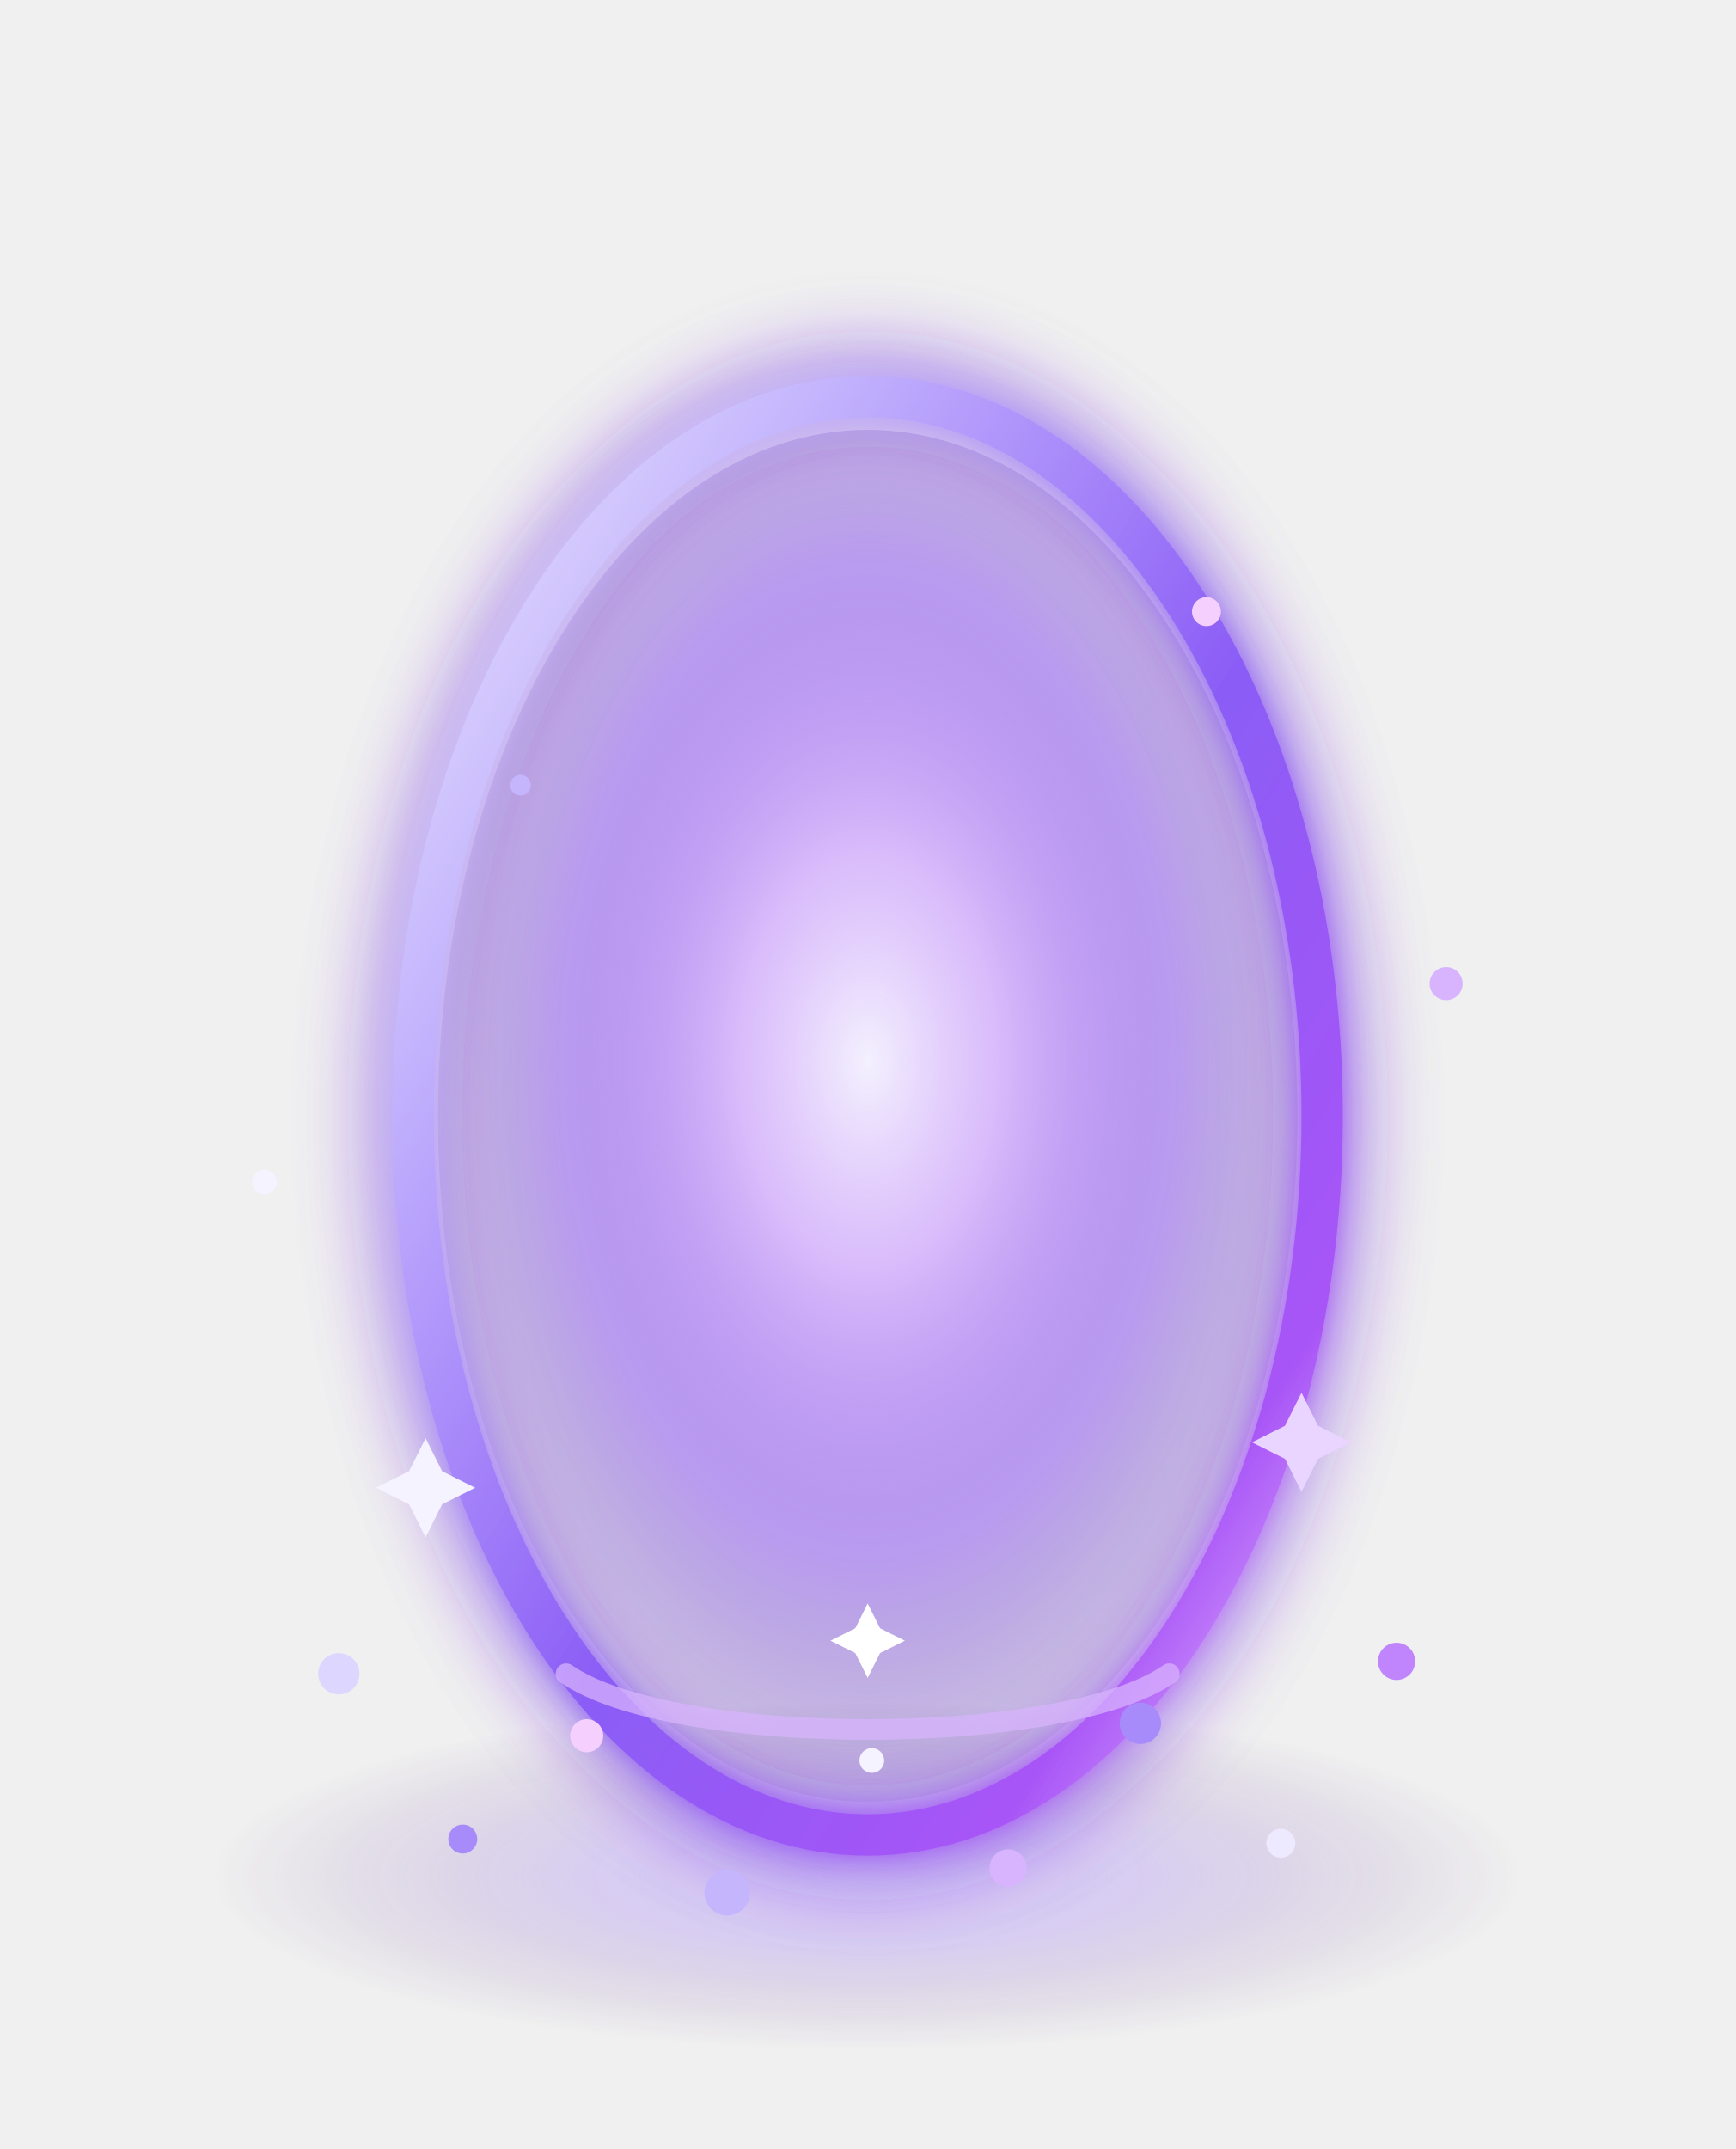
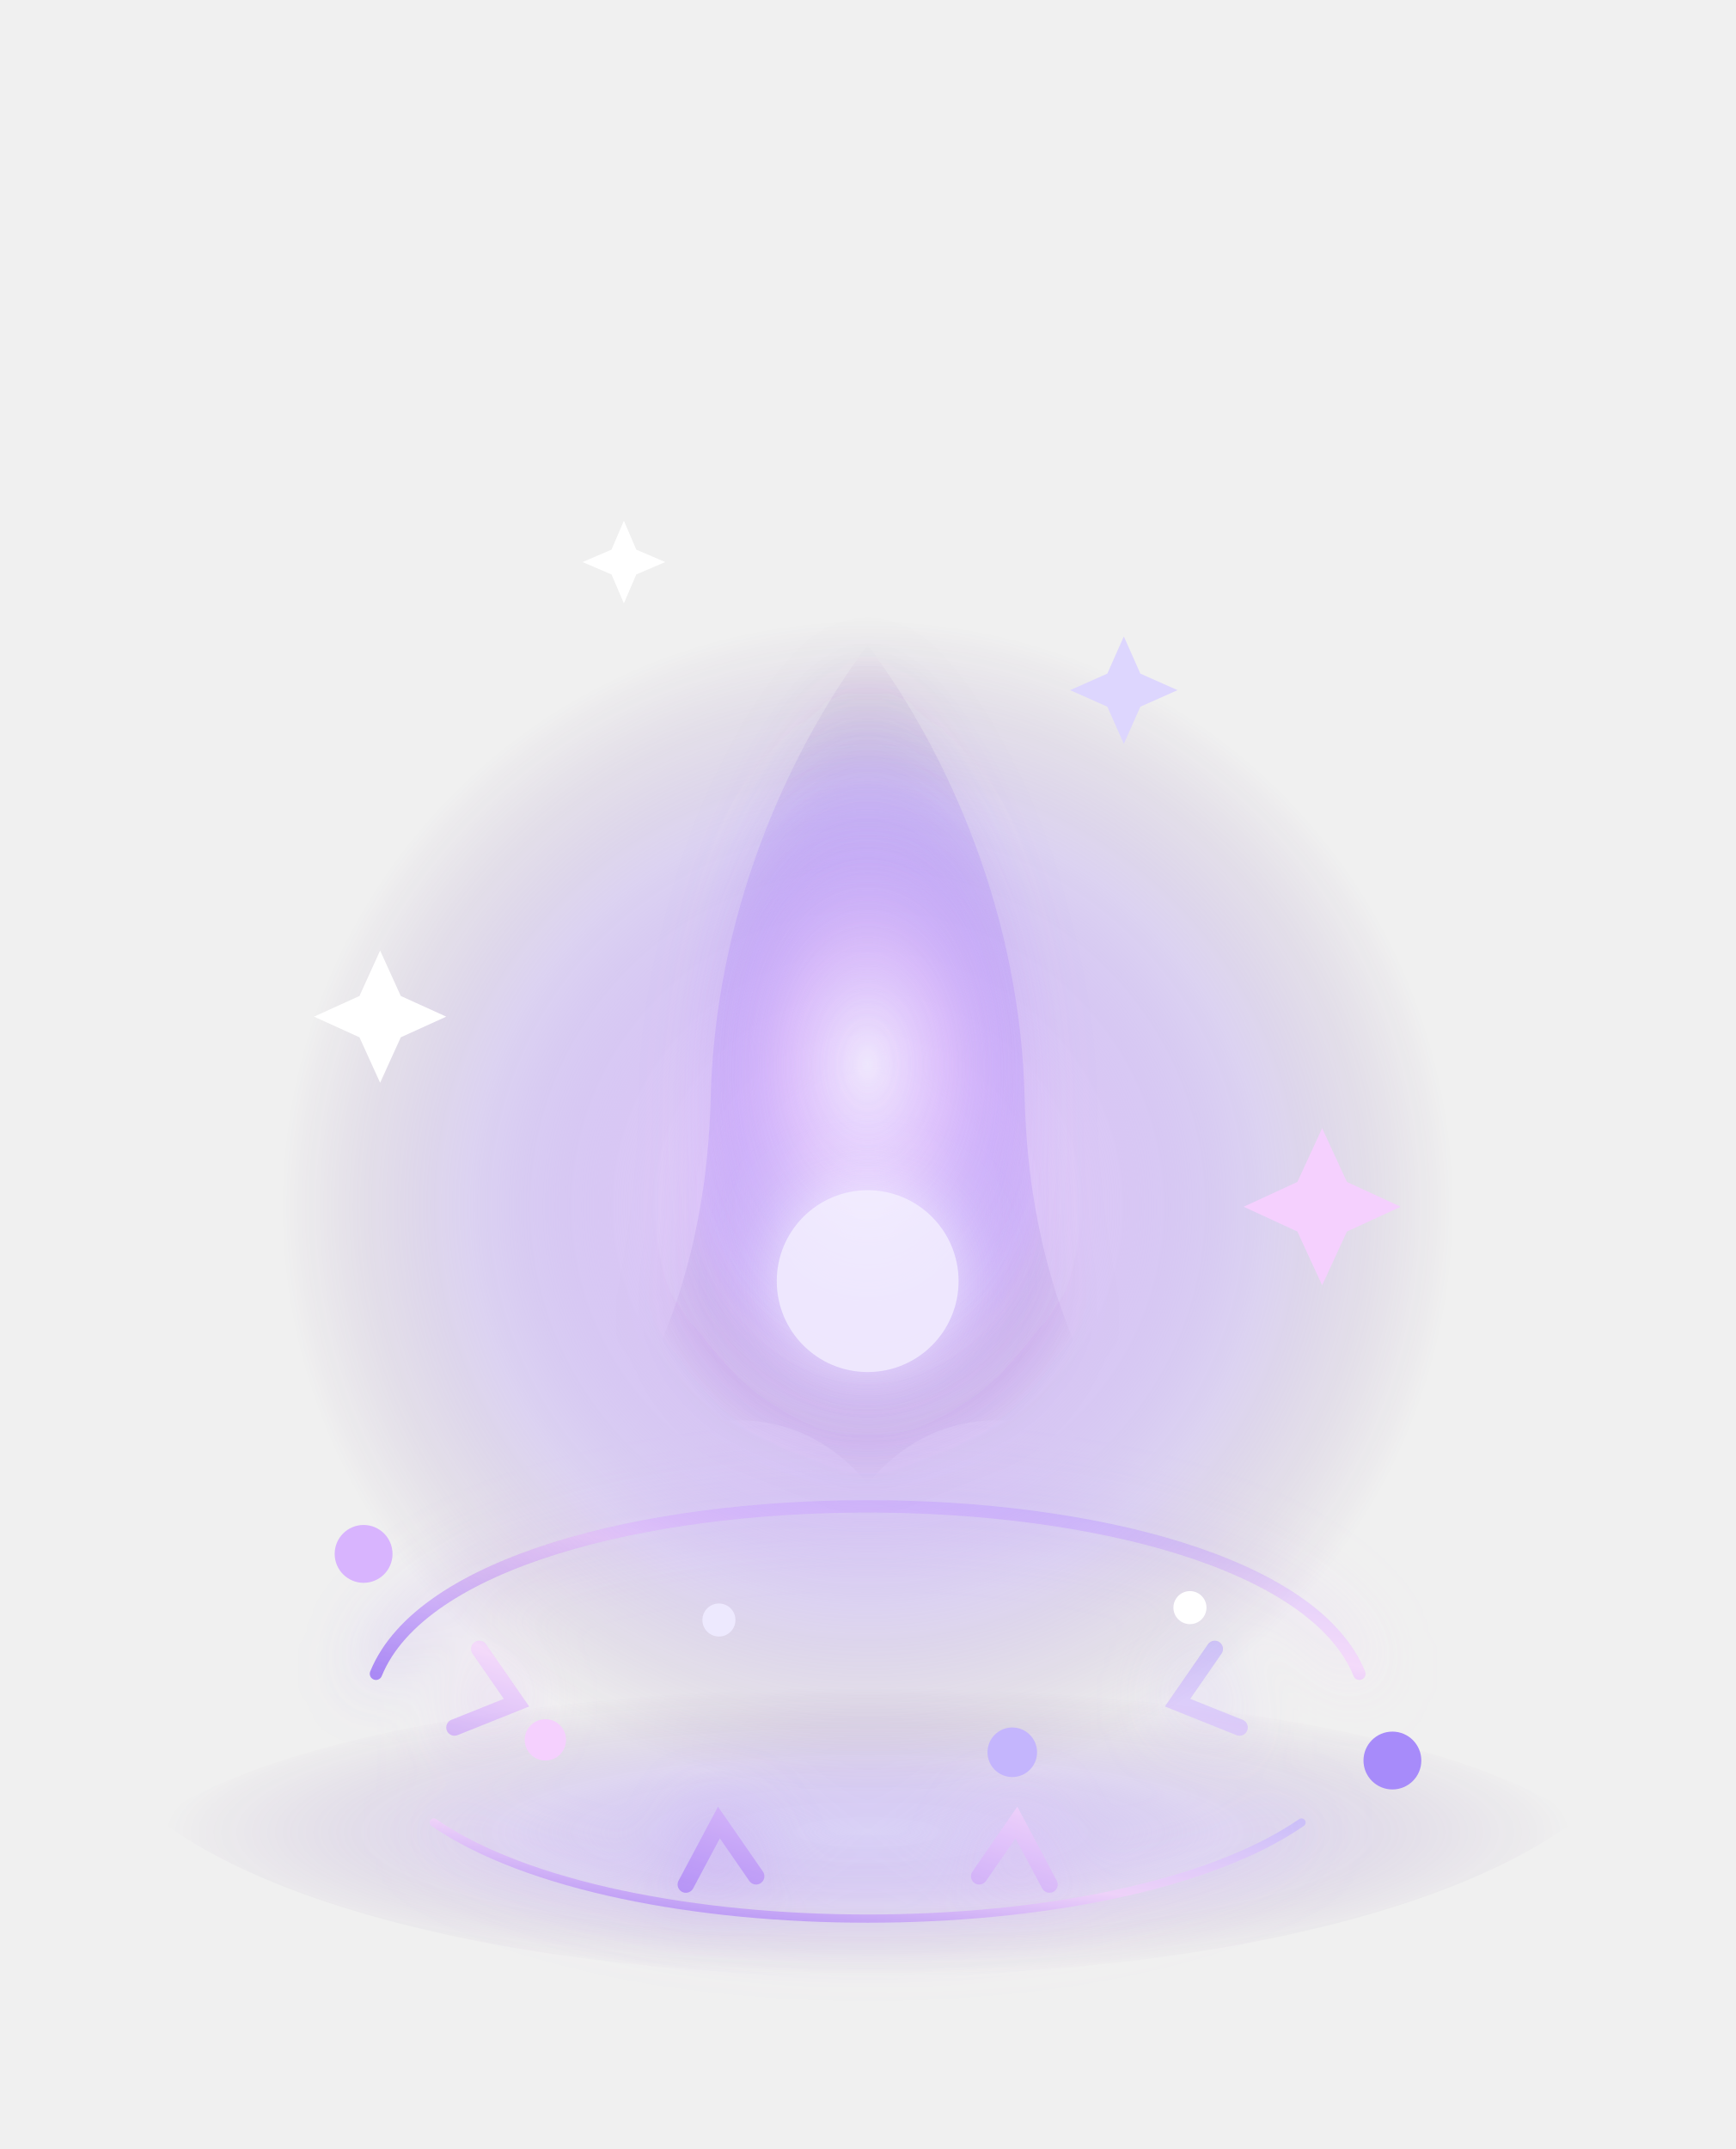
<svg xmlns="http://www.w3.org/2000/svg" viewBox="0 0 420 520" role="img" aria-labelledby="title description">
  <defs>
-     <radialGradient id="groundGlow" cx="50%" cy="50%" r="50%">
-       <stop offset="0" stop-color="#c4b5fd" stop-opacity=".48" />
-       <stop offset=".42" stop-color="#8b5cf6" stop-opacity=".23" />
+     <radialGradient id="aura">
+       <stop offset="0" stop-color="#f5f3ff" stop-opacity=".86" />
+       <stop offset=".28" stop-color="#d8b4fe" stop-opacity=".58" />
+       <stop offset=".68" stop-color="#8b5cf6" stop-opacity=".2" />
      <stop offset="1" stop-color="#3b0764" stop-opacity="0" />
    </radialGradient>
-     <radialGradient id="portalCore" cx="50%" cy="46%" r="58%">
-       <stop offset="0" stop-color="#f5f3ff" stop-opacity=".92" />
-       <stop offset=".26" stop-color="#d8b4fe" stop-opacity=".78" />
-       <stop offset=".62" stop-color="#7c3aed" stop-opacity=".38" />
-       <stop offset="1" stop-color="#2e1065" stop-opacity=".02" />
+     <radialGradient id="floor">
+       <stop offset="0" stop-color="#c4b5fd" stop-opacity=".5" />
+       <stop offset=".5" stop-color="#8b5cf6" stop-opacity=".18" />
+       <stop offset="1" stop-color="#3b0764" stop-opacity="0" />
    </radialGradient>
-     <linearGradient id="portalRim" x1="0" y1="0" x2="1" y2="1">
-       <stop offset="0" stop-color="#ede9fe" />
-       <stop offset=".22" stop-color="#c4b5fd" />
-       <stop offset=".55" stop-color="#8b5cf6" />
-       <stop offset=".82" stop-color="#a855f7" />
-       <stop offset="1" stop-color="#f5d0fe" />
+     <linearGradient id="energy" x1="0" y1="1" x2="1" y2="0">
+       <stop stop-color="#8b5cf6" />
+       <stop offset=".52" stop-color="#f5d0fe" />
+       <stop offset="1" stop-color="#c4b5fd" />
    </linearGradient>
-     <filter id="softGlow" x="-35%" y="-25%" width="170%" height="160%">
-       <feGaussianBlur stdDeviation="8" />
-     </filter>
-     <filter id="rimGlow" x="-30%" y="-20%" width="160%" height="150%">
-       <feGaussianBlur stdDeviation="3.5" result="blur" />
+     <filter id="glow" x="-60%" y="-60%" width="220%" height="220%">
+       <feGaussianBlur stdDeviation="8" result="b" />
      <feMerge>
-         <feMergeNode in="blur" />
+         <feMergeNode in="b" />
        <feMergeNode in="SourceGraphic" />
      </feMerge>
    </filter>
  </defs>
  <style>
-     .portal-breathe{transform-origin:210px 270px;animation:portal-breathe 3.6s ease-in-out infinite}
-     .portal-shimmer{animation:portal-shimmer 2.8s ease-in-out infinite}
-     .soul-mote{transform-box:fill-box;transform-origin:center;animation:soul-rise 3.4s ease-in-out infinite}
-     .soul-mote:nth-of-type(2n){animation-duration:4.1s}
-     .soul-mote:nth-of-type(3n){animation-duration:3.8s}
-     @keyframes portal-breathe{0%,100%{transform:scale(.985);opacity:.82}50%{transform:scale(1.018);opacity:1}}
-     @keyframes portal-shimmer{0%,100%{opacity:.42}50%{opacity:.86}}
-     @keyframes soul-rise{0%{opacity:0;transform:translateY(18px) scale(.55)}28%{opacity:.9}78%{opacity:.42}100%{opacity:0;transform:translateY(-58px) scale(1.08)}}
-     @media (prefers-reduced-motion:reduce){.portal-breathe,.portal-shimmer,.soul-mote{animation:none}.portal-breathe{opacity:.94}.portal-shimmer{opacity:.62}.soul-mote{opacity:.58}}
+     .exchange-aura{transform-origin:210px 300px;animation:portal-breathe 3.6s ease-in-out infinite}.rune{transform-origin:210px 408px;animation:rune-drift 10s linear infinite}.soul-mote{transform-box:fill-box;transform-origin:center;animation:soul-rise 3.8s ease-in-out infinite}.soul-mote:nth-child(2n){animation-duration:4.7s}.soul-mote:nth-child(3n){animation-delay:-2.1s}.spark{animation:twinkle 2.4s ease-in-out infinite}.spark:nth-child(2n){animation-delay:-1.2s}
+     @keyframes portal-breathe{0%,100%{opacity:.72;transform:scale(.94)}50%{opacity:1;transform:scale(1.04)}}@keyframes rune-drift{to{transform:rotate(360deg)}}@keyframes soul-rise{0%{opacity:0;transform:translateY(24px) scale(.5)}30%{opacity:.9}100%{opacity:0;transform:translateY(-92px) scale(1.15)}}@keyframes twinkle{0%,100%{opacity:.25;transform:scale(.7)}50%{opacity:1;transform:scale(1.2)}}
+     @media (prefers-reduced-motion:reduce){.exchange-aura,.rune,.soul-mote,.spark{animation:none}.exchange-aura{opacity:.9}.soul-mote,.spark{opacity:.7}}
  </style>
-   <ellipse cx="210" cy="454" rx="160" ry="42" fill="url(#groundGlow)" />
-   <ellipse cx="210" cy="270" rx="122" ry="188" fill="#8b5cf6" opacity=".18" filter="url(#softGlow)" />
-   <g class="portal-breathe">
-     <ellipse cx="210" cy="270" rx="104" ry="166" fill="url(#portalCore)" />
-     <ellipse cx="210" cy="270" rx="112" ry="176" fill="none" stroke="#6d28d9" stroke-opacity=".32" stroke-width="20" filter="url(#softGlow)" />
-     <ellipse cx="210" cy="270" rx="110" ry="174" fill="none" stroke="url(#portalRim)" stroke-width="10" filter="url(#rimGlow)" />
-     <path d="M137 405c26 18 120 18 146 0" fill="none" stroke="#d8b4fe" stroke-opacity=".72" stroke-width="5" stroke-linecap="round" />
+   <path d="M38 440c60-42 284-42 344 0-67 51-277 51-344 0z" fill="url(#floor)" />
+   <g class="rune" fill="none" stroke="url(#energy)" stroke-linecap="round" opacity=".7" filter="url(#glow)">
+     <path d="M91 405c22-54 216-54 238 0" stroke-width="3" />
+     <path d="M105 441c45 31 165 31 210 0" stroke-width="2" />
+     <path d="M116 399l9 13-15 6m184-19l-9 13 15 6M166 456l8-15 9 13m71 2l-8-15-9 13" stroke-width="4" />
+   </g>
+   <g class="exchange-aura">
+     <circle cx="210" cy="292" r="142" fill="url(#aura)" />
+     <path d="M143 354c17-22 28-51 29-88 1-44 18-83 38-110 20 27 37 66 38 110 1 37 12 66 29 88-29-15-51-14-67 5-16-19-38-20-67-5z" fill="url(#aura)" opacity=".72" filter="url(#glow)" />
+     <circle cx="210" cy="310" r="22" fill="#f5f3ff" opacity=".82" filter="url(#glow)" />
  </g>
  <g aria-hidden="true">
-     <circle class="soul-mote" cx="64" cy="286" r="3" fill="#f5f3ff" style="animation-delay:-1.4s" />
-     <circle class="soul-mote" cx="350" cy="238" r="4" fill="#d8b4fe" style="animation-delay:-2.7s" />
-     <circle class="soul-mote" cx="126" cy="190" r="2.5" fill="#c4b5fd" style="animation-delay:-.7s" />
-     <circle class="soul-mote" cx="292" cy="148" r="3.5" fill="#f5d0fe" style="animation-delay:-3.3s" />
-     <circle class="soul-mote" cx="82" cy="405" r="5" fill="#ddd6fe" style="animation-delay:-.4s" />
-     <circle class="soul-mote" cx="112" cy="445" r="3.5" fill="#a78bfa" style="animation-delay:-1.7s" />
-     <circle class="soul-mote" cx="142" cy="420" r="4" fill="#f5d0fe" style="animation-delay:-2.5s" />
-     <circle class="soul-mote" cx="176" cy="458" r="5.5" fill="#c4b5fd" style="animation-delay:-.9s" />
-     <circle class="soul-mote" cx="211" cy="426" r="3" fill="#f5f3ff" style="animation-delay:-2.9s" />
-     <circle class="soul-mote" cx="244" cy="452" r="4.5" fill="#d8b4fe" style="animation-delay:-1.2s" />
-     <circle class="soul-mote" cx="276" cy="417" r="5" fill="#a78bfa" style="animation-delay:-3.1s" />
-     <circle class="soul-mote" cx="310" cy="446" r="3.5" fill="#ede9fe" style="animation-delay:-2.1s" />
-     <circle class="soul-mote" cx="338" cy="402" r="4.5" fill="#c084fc" style="animation-delay:-.2s" />
-     <path class="soul-mote" d="M103 348l4 8 8 4-8 4-4 8-4-8-8-4 8-4z" fill="#f5f3ff" style="animation-delay:-2.4s" />
-     <path class="soul-mote" d="M315 337l4 8 8 4-8 4-4 8-4-8-8-4 8-4z" fill="#e9d5ff" style="animation-delay:-1.1s" />
-     <path class="soul-mote" d="M210 388l3 6 6 3-6 3-3 6-3-6-6-3 6-3z" fill="#ffffff" style="animation-delay:-3s" />
+     <circle class="soul-mote" cx="88" cy="376" r="7" fill="#d8b4fe" />
+     <circle class="soul-mote" cx="132" cy="421" r="5" fill="#f5d0fe" />
+     <circle class="soul-mote" cx="174" cy="392" r="4" fill="#ede9fe" />
+     <circle class="soul-mote" cx="245" cy="424" r="6" fill="#c4b5fd" />
+     <circle class="soul-mote" cx="288" cy="389" r="4" fill="#fff" />
+     <circle class="soul-mote" cx="337" cy="426" r="7" fill="#a78bfa" />
+     <path class="spark" d="M92 230l5 11 11 5-11 5-5 11-5-11-11-5 11-5z" fill="#fff" />
+     <path class="spark" d="M320 273l6 13 13 6-13 6-6 13-6-13-13-6 13-6z" fill="#f5d0fe" />
+     <path class="spark" d="M272 154l4 9 9 4-9 4-4 9-4-9-9-4 9-4z" fill="#ddd6fe" />
+     <path class="spark" d="M151 126l3 7 7 3-7 3-3 7-3-7-7-3 7-3z" fill="#fff" />
  </g>
</svg>
